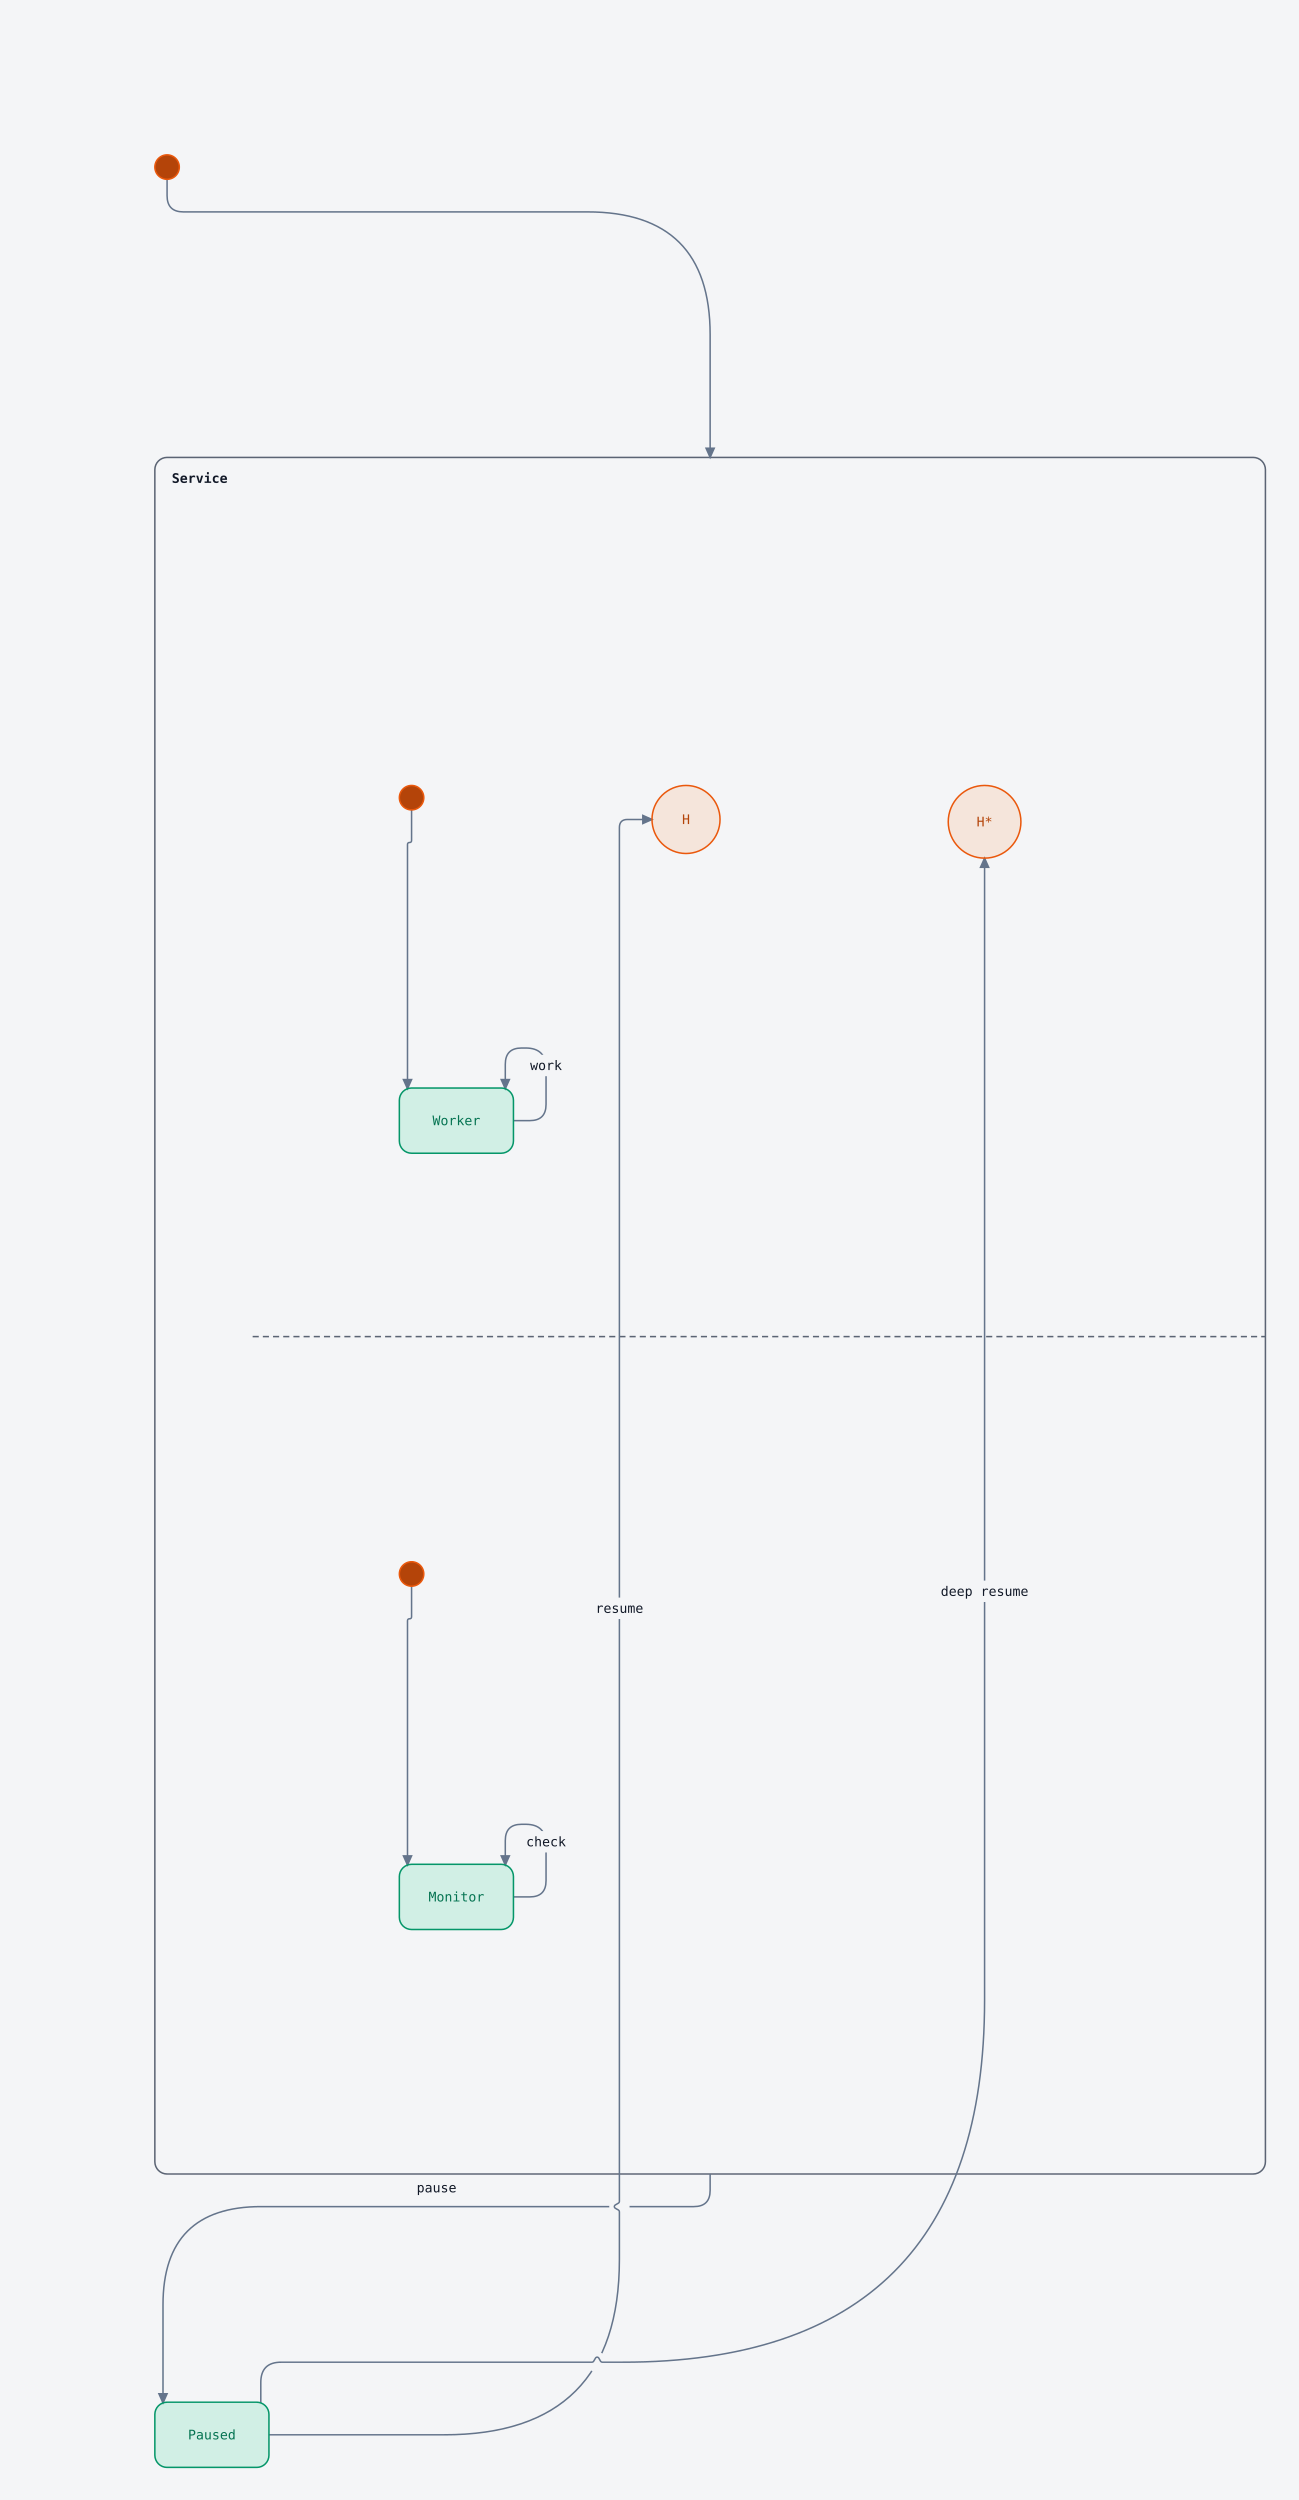
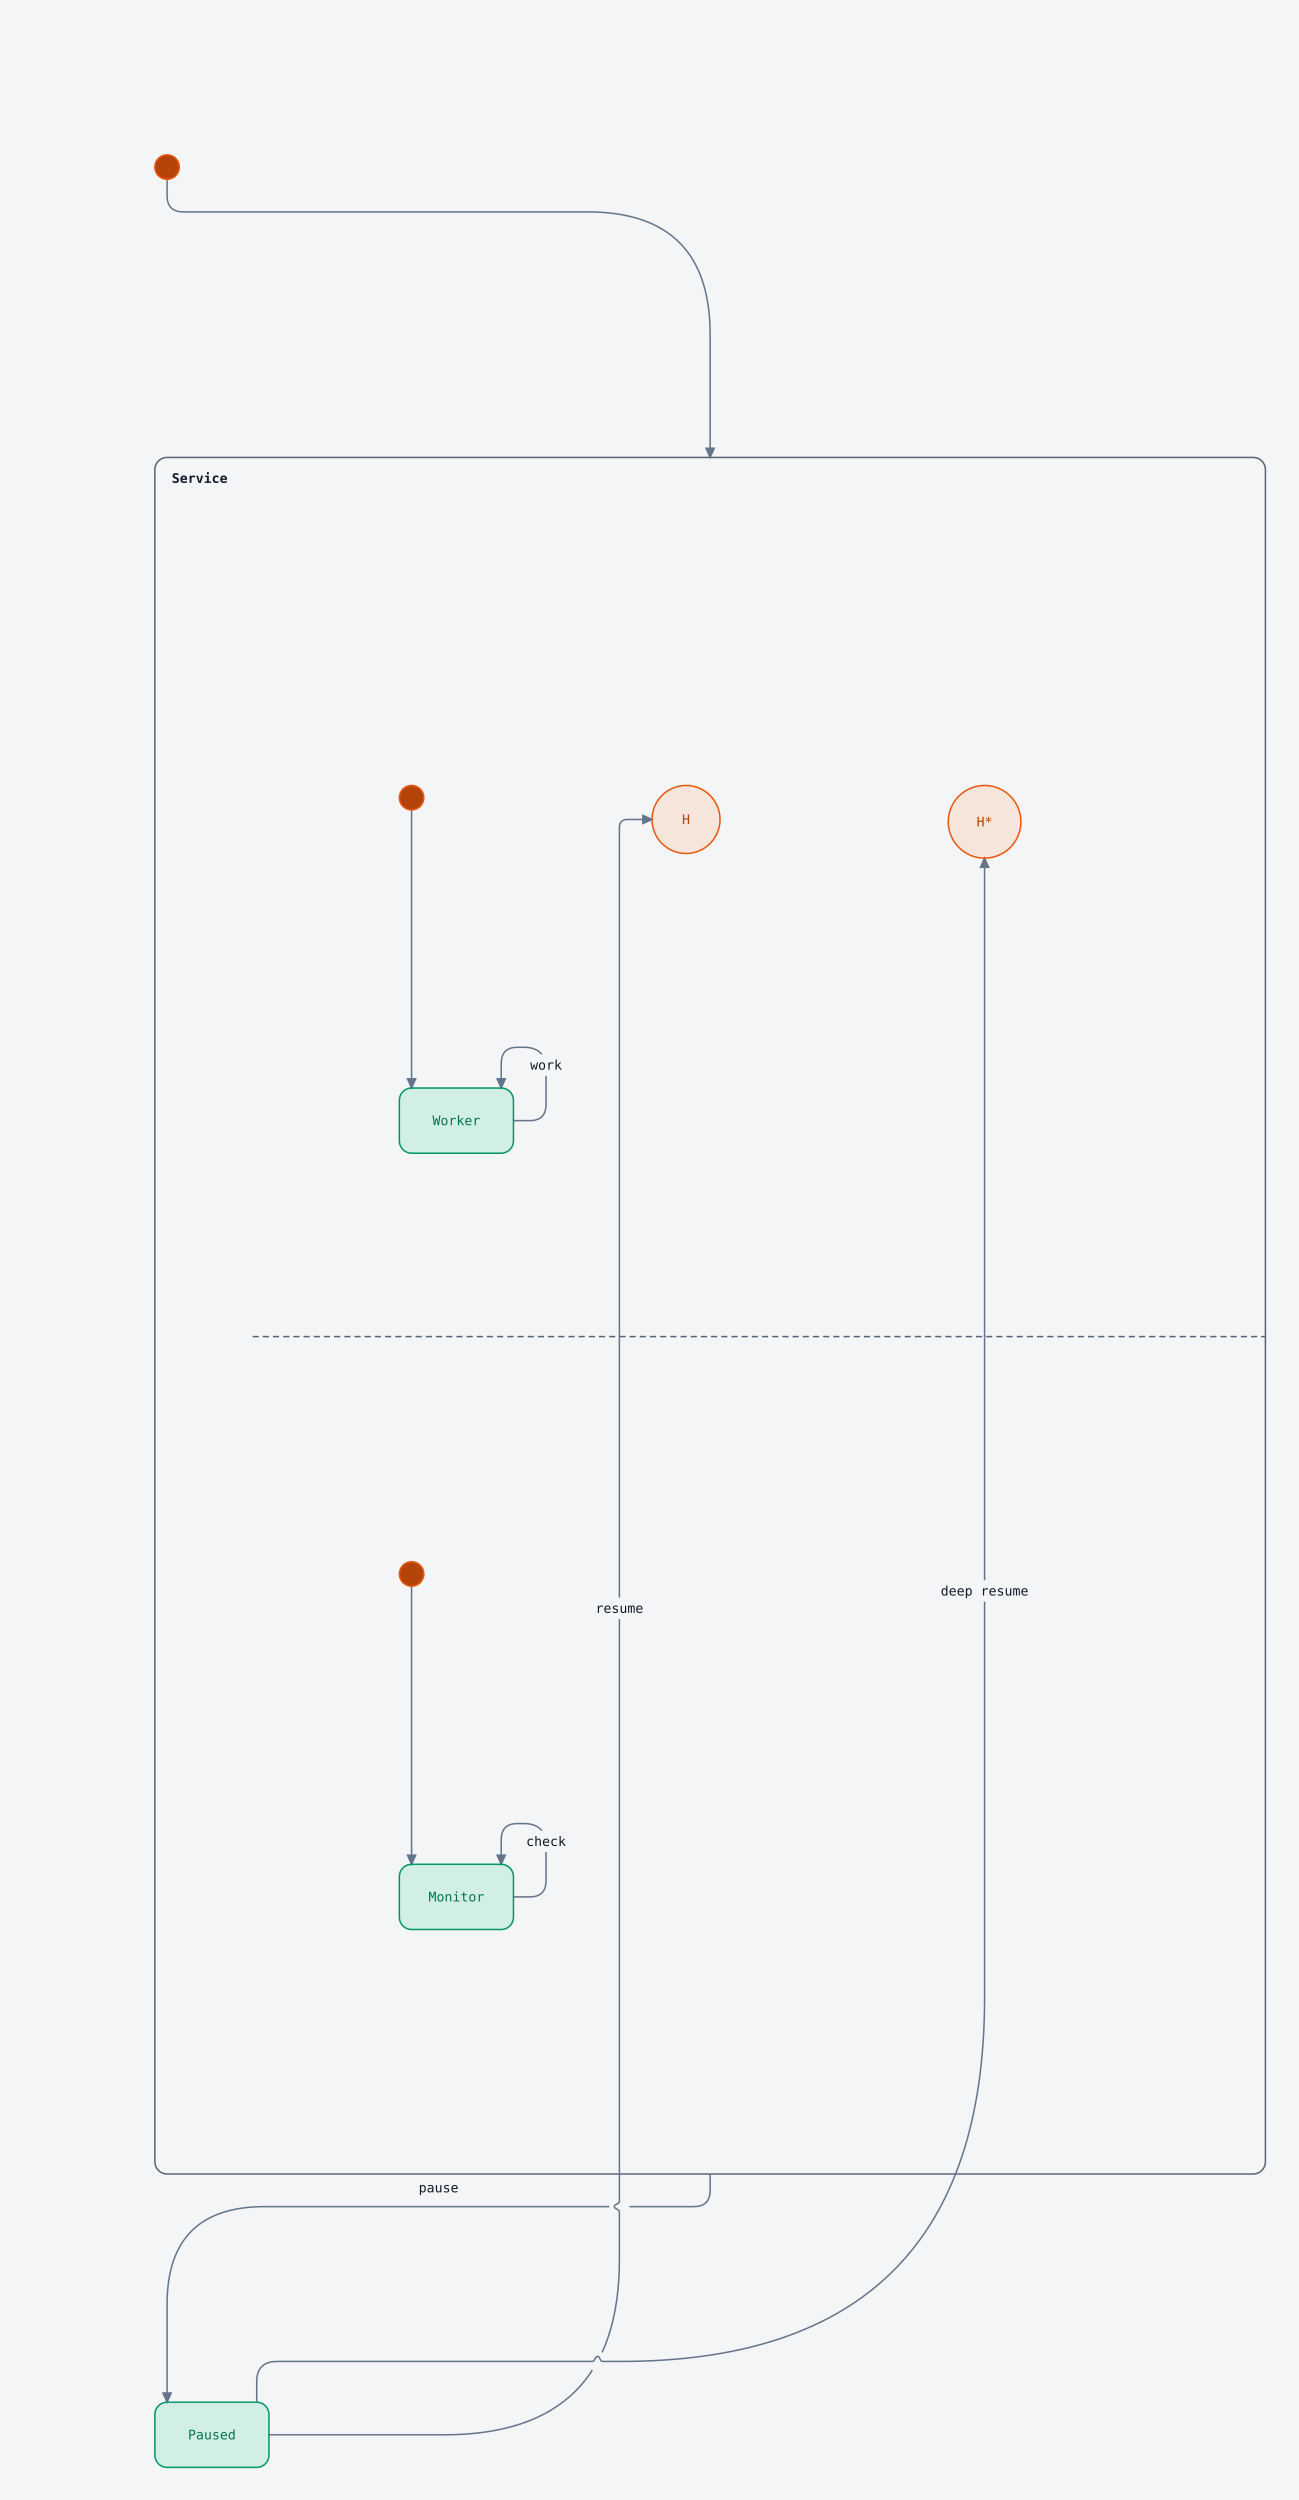
<svg xmlns="http://www.w3.org/2000/svg" viewBox="0 0 1275 2454" width="1275" height="2454" role="img" data-diagram="state" data-connector-options="{&#10;  style: Some(Curved),&#10;  crossing: Bridge,&#10;  minimum_approach: 24,&#10;  corner_radius: 8,&#10;  bridge_radius: 5,&#10;  style_supplied_bpmn: false,&#10;  limits: {&#10;    candidates: 2000000,&#10;    subdivisions: 200000,&#10;    segments: 100000,&#10;    crossings: 10000,&#10;    output_units: 16777216,&#10;  },&#10;}" id="sl-u-73-74-61-74-65-2d-70-6c-61-6e-74-75-6d-6c-2d-68-69-73-74-6f-72-79-2d-63-75-72-76-65-64-2d-6c-69-67-68-74-diagram">
  <defs>
    <marker id="sl-u-73-74-61-74-65-2d-70-6c-61-6e-74-75-6d-6c-2d-68-69-73-74-6f-72-79-2d-63-75-72-76-65-64-2d-6c-69-67-68-74-sl-arrow" viewBox="-10 -6 16 12" refX="0" refY="0" markerWidth="16" markerHeight="12" markerUnits="userSpaceOnUse" orient="auto-start-reverse">
      <path d="M-9 -4 L0 0 L-9 4 Z" fill="#64748b" stroke="#64748b" stroke-width="1.5" />
    </marker>
    <marker id="sl-u-73-74-61-74-65-2d-70-6c-61-6e-74-75-6d-6c-2d-68-69-73-74-6f-72-79-2d-63-75-72-76-65-64-2d-6c-69-67-68-74-sl-circle" viewBox="-10 -6 16 12" refX="0" refY="0" markerWidth="16" markerHeight="12" markerUnits="userSpaceOnUse" orient="auto-start-reverse">
      <path d="M-4 0 A4 4 0 1 0 4 0 A4 4 0 1 0 -4 0 Z" fill="#64748b" stroke="#64748b" stroke-width="1.5" />
    </marker>
    <marker id="sl-u-73-74-61-74-65-2d-70-6c-61-6e-74-75-6d-6c-2d-68-69-73-74-6f-72-79-2d-63-75-72-76-65-64-2d-6c-69-67-68-74-sl-cross" viewBox="-10 -6 16 12" refX="0" refY="0" markerWidth="16" markerHeight="12" markerUnits="userSpaceOnUse" orient="auto-start-reverse">
      <path d="M-4 -4 L4 4 M-4 4 L4 -4" fill="none" stroke="#64748b" stroke-width="1.5" />
    </marker>
  </defs>
  <rect class="bg" x="0" y="0" width="1275" height="2454" fill="#f4f5f7" />
  <g class="state-backgrounds">
    <g class="state-group" data-state-id="root">
      <rect class="state-bounds" x="0" y="0" width="1275" height="2454" fill="none" stroke="none" />
    </g>
    <g class="state-group" data-state-id="Service" data-shape="rect" data-expanded="true" data-parent="root" data-role="Composite">
      <rect class="state-bounds" x="152" y="449" width="1090.134" height="1685" fill="none" stroke="none" pointer-events="none" aria-hidden="true" />
      <path class="state-outline" d="M1230.134 449 L1232.475 449.231 L1234.726 449.913 L1236.8 451.022 L1238.619 452.515 L1240.111 454.333 L1241.22 456.408 L1241.903 458.659 L1242.134 461 L1242.134 2122 L1241.903 2124.341 L1241.22 2126.592 L1240.111 2128.667 L1238.619 2130.485 L1236.8 2131.978 L1234.726 2133.087 L1232.475 2133.769 L1230.134 2134 L164 2134 L161.659 2133.769 L159.408 2133.087 L157.333 2131.978 L155.515 2130.485 L154.022 2128.667 L152.913 2126.592 L152.231 2124.341 L152 2122 L152 461 L152.231 458.659 L152.913 456.408 L154.022 454.333 L155.515 452.515 L157.333 451.022 L159.408 449.913 L161.659 449.231 L164 449 Z" fill="#f4f5f7" stroke="#5b6474" stroke-width="1.5" />
      <text class="state-label" data-label-owner="Service" x="196" y="474" text-anchor="middle" font-family="'JetBrains Mono', ui-monospace, SFMono-Regular, Menlo, Consolas, 'DejaVu Sans Mono', 'Liberation Mono', monospace" font-size="13" font-weight="700" fill="#111827">
        <tspan x="196" y="474">Service</tspan>
      </text>
    </g>
    <g class="state-group" data-state-id="Service::region0" data-shape="rect" data-expanded="true" data-parent="Service">
      <rect class="state-bounds" x="272" y="610" width="850.134" height="642" fill="none" stroke="none" pointer-events="none" aria-hidden="true" />
      <path class="state-outline" d="" fill="none" stroke="#5b6474" stroke-width="1.5" stroke-dasharray="6 4" />
    </g>
    <g class="state-group" data-state-id="Service.CONC1::region0" data-shape="rect" data-expanded="true" data-parent="Service">
      <rect class="state-bounds" x="272" y="1372" width="352" height="642" fill="none" stroke="none" pointer-events="none" aria-hidden="true" />
      <path class="state-outline" d="M248 1312 L1242.134 1312" fill="none" stroke="#5b6474" stroke-width="1.5" stroke-dasharray="6 4" />
    </g>
  </g>
  <g class="state-connections">
    <g class="state-connection" data-state-id="transition/2" data-source="Service.*start*Service" data-target="Service.Worker" data-display-source="Service.*start*Service" data-display-target="Service.Worker">
-       <path class="state-connector" d="M404 795 L404 825 C404 826.333 403.333 827 402 827 L402 827 C400.667 827 400 827.667 400 829 L400 1068.734" fill="none" stroke="#64748b" stroke-width="1.5" marker-end="url(#sl-u-73-74-61-74-65-2d-70-6c-61-6e-74-75-6d-6c-2d-68-69-73-74-6f-72-79-2d-63-75-72-76-65-64-2d-6c-69-67-68-74-sl-arrow)" data-connector-id="transition/2" data-connector-source="Service.*start*Service" data-connector-target="Service.Worker" data-connector-route="M404 795 L404 827 L400 827 L400 1068.734" data-connector-key="0" />
+       <path class="state-connector" d="M404 795 L404 1068" fill="none" stroke="#64748b" stroke-width="1.5" marker-end="url(#sl-u-73-74-61-74-65-2d-70-6c-61-6e-74-75-6d-6c-2d-68-69-73-74-6f-72-79-2d-63-75-72-76-65-64-2d-6c-69-67-68-74-sl-arrow)" data-connector-id="transition/2" data-connector-source="Service.*start*Service" data-connector-target="Service.Worker" data-connector-route="M404 795 L404 1068" data-connector-key="0" />
    </g>
    <g class="state-connection" data-state-id="transition/3" data-source="Service.Worker" data-target="Service.Worker" data-display-source="Service.Worker" data-display-target="Service.Worker">
-       <path class="state-connector" d="M504 1100 L520 1100 C530.667 1100 536 1094.667 536 1084 L536 1048.734 C536 1035.401 529.333 1028.734 516 1028.734 L512 1028.734 C501.333 1028.734 496 1034.067 496 1044.734 L496 1068.734" fill="none" stroke="#64748b" stroke-width="1.5" marker-end="url(#sl-u-73-74-61-74-65-2d-70-6c-61-6e-74-75-6d-6c-2d-68-69-73-74-6f-72-79-2d-63-75-72-76-65-64-2d-6c-69-67-68-74-sl-arrow)" data-connector-id="transition/3" data-connector-source="Service.Worker" data-connector-target="Service.Worker" data-connector-route="M504 1100 L536 1100 L536 1028.734 L496 1028.734 L496 1068.734" data-connector-key="1" />
-       <rect x="516" y="1035.367" width="40" height="21" rx="3" fill="#f4f5f7" />
-       <text class="state-label" data-label-owner="transition/3" x="536" y="1050.367" text-anchor="middle" font-family="'JetBrains Mono', ui-monospace, SFMono-Regular, Menlo, Consolas, 'DejaVu Sans Mono', 'Liberation Mono', monospace" font-size="13" font-weight="400" fill="#111827">
-         <tspan x="536" y="1050.367">work</tspan>
+       <path class="state-connector" d="M504 1100 L520 1100 C530.667 1100 536 1094.667 536 1084 L536 1050 C536 1035.333 528.667 1028 514 1028 L508 1028 C497.333 1028 492 1033.333 492 1044 L492 1068" fill="none" stroke="#64748b" stroke-width="1.5" marker-end="url(#sl-u-73-74-61-74-65-2d-70-6c-61-6e-74-75-6d-6c-2d-68-69-73-74-6f-72-79-2d-63-75-72-76-65-64-2d-6c-69-67-68-74-sl-arrow)" data-connector-id="transition/3" data-connector-source="Service.Worker" data-connector-target="Service.Worker" data-connector-route="M504 1100 L536 1100 L536 1028 L492 1028 L492 1068" data-connector-key="1" />
+       <rect x="516" y="1035" width="40" height="21" rx="3" fill="#f4f5f7" />
+       <text class="state-label" data-label-owner="transition/3" x="536" y="1050" text-anchor="middle" font-family="'JetBrains Mono', ui-monospace, SFMono-Regular, Menlo, Consolas, 'DejaVu Sans Mono', 'Liberation Mono', monospace" font-size="13" font-weight="400" fill="#111827">
+         <tspan x="536" y="1050">work</tspan>
      </text>
    </g>
    <g class="state-connection" data-state-id="transition/6" data-source="Service.CONC1.*start*CONC1" data-target="Service.CONC1.Monitor" data-display-source="Service.CONC1.*start*CONC1" data-display-target="Service.CONC1.Monitor">
-       <path class="state-connector" d="M404 1557 L404 1587 C404 1588.333 403.333 1589 402 1589 L402 1589 C400.667 1589 400 1589.667 400 1591 L400 1830.734" fill="none" stroke="#64748b" stroke-width="1.5" marker-end="url(#sl-u-73-74-61-74-65-2d-70-6c-61-6e-74-75-6d-6c-2d-68-69-73-74-6f-72-79-2d-63-75-72-76-65-64-2d-6c-69-67-68-74-sl-arrow)" data-connector-id="transition/6" data-connector-source="Service.CONC1.*start*CONC1" data-connector-target="Service.CONC1.Monitor" data-connector-route="M404 1557 L404 1589 L400 1589 L400 1830.734" data-connector-key="2" />
+       <path class="state-connector" d="M404 1557 L404 1830" fill="none" stroke="#64748b" stroke-width="1.5" marker-end="url(#sl-u-73-74-61-74-65-2d-70-6c-61-6e-74-75-6d-6c-2d-68-69-73-74-6f-72-79-2d-63-75-72-76-65-64-2d-6c-69-67-68-74-sl-arrow)" data-connector-id="transition/6" data-connector-source="Service.CONC1.*start*CONC1" data-connector-target="Service.CONC1.Monitor" data-connector-route="M404 1557 L404 1830" data-connector-key="2" />
    </g>
    <g class="state-connection" data-state-id="transition/7" data-source="Service.CONC1.Monitor" data-target="Service.CONC1.Monitor" data-display-source="Service.CONC1.Monitor" data-display-target="Service.CONC1.Monitor">
-       <path class="state-connector" d="M504 1862 L520 1862 C530.667 1862 536 1856.667 536 1846 L536 1810.734 C536 1797.401 529.333 1790.734 516 1790.734 L512 1790.734 C501.333 1790.734 496 1796.067 496 1806.734 L496 1830.734" fill="none" stroke="#64748b" stroke-width="1.5" marker-end="url(#sl-u-73-74-61-74-65-2d-70-6c-61-6e-74-75-6d-6c-2d-68-69-73-74-6f-72-79-2d-63-75-72-76-65-64-2d-6c-69-67-68-74-sl-arrow)" data-connector-id="transition/7" data-connector-source="Service.CONC1.Monitor" data-connector-target="Service.CONC1.Monitor" data-connector-route="M504 1862 L536 1862 L536 1790.734 L496 1790.734 L496 1830.734" data-connector-key="3" />
-       <rect x="512" y="1797.367" width="48" height="21" rx="3" fill="#f4f5f7" />
-       <text class="state-label" data-label-owner="transition/7" x="536" y="1812.367" text-anchor="middle" font-family="'JetBrains Mono', ui-monospace, SFMono-Regular, Menlo, Consolas, 'DejaVu Sans Mono', 'Liberation Mono', monospace" font-size="13" font-weight="400" fill="#111827">
-         <tspan x="536" y="1812.367">check</tspan>
+       <path class="state-connector" d="M504 1862 L520 1862 C530.667 1862 536 1856.667 536 1846 L536 1812 C536 1797.333 528.667 1790 514 1790 L508 1790 C497.333 1790 492 1795.333 492 1806 L492 1830" fill="none" stroke="#64748b" stroke-width="1.5" marker-end="url(#sl-u-73-74-61-74-65-2d-70-6c-61-6e-74-75-6d-6c-2d-68-69-73-74-6f-72-79-2d-63-75-72-76-65-64-2d-6c-69-67-68-74-sl-arrow)" data-connector-id="transition/7" data-connector-source="Service.CONC1.Monitor" data-connector-target="Service.CONC1.Monitor" data-connector-route="M504 1862 L536 1862 L536 1790 L492 1790 L492 1830" data-connector-key="3" />
+       <rect x="512" y="1797" width="48" height="21" rx="3" fill="#f4f5f7" />
+       <text class="state-label" data-label-owner="transition/7" x="536" y="1812" text-anchor="middle" font-family="'JetBrains Mono', ui-monospace, SFMono-Regular, Menlo, Consolas, 'DejaVu Sans Mono', 'Liberation Mono', monospace" font-size="13" font-weight="400" fill="#111827">
+         <tspan x="536" y="1812">check</tspan>
      </text>
    </g>
    <g class="state-connection" data-state-id="transition/10" data-source="*start*" data-target="Service" data-display-source="*start*" data-display-target="Service">
      <path class="state-connector" d="M164 176 L164 192 C164 202.667 169.333 208 180 208 L576.567 208 C656.9 208 697.067 248.167 697.067 328.5 L697.067 449" fill="none" stroke="#64748b" stroke-width="1.5" marker-end="url(#sl-u-73-74-61-74-65-2d-70-6c-61-6e-74-75-6d-6c-2d-68-69-73-74-6f-72-79-2d-63-75-72-76-65-64-2d-6c-69-67-68-74-sl-arrow)" data-connector-id="transition/10" data-connector-source="*start*" data-connector-target="Service" data-connector-route="M164 176 L164 208 L697.067 208 L697.067 449" data-connector-key="4" />
    </g>
    <g class="state-connection" data-state-id="transition/11" data-source="Service" data-target="Paused" data-display-source="Service" data-display-target="Paused">
-       <path class="state-connector" d="M697.067 2134 L697.067 2150 C697.067 2160.667 691.734 2166 681.067 2166 L256.367 2166 C192.122 2166 160 2198.122 160 2262.367 L160 2358.734" fill="none" stroke="#64748b" stroke-width="1.5" marker-end="url(#sl-u-73-74-61-74-65-2d-70-6c-61-6e-74-75-6d-6c-2d-68-69-73-74-6f-72-79-2d-63-75-72-76-65-64-2d-6c-69-67-68-74-sl-arrow)" data-connector-id="transition/11" data-connector-source="Service" data-connector-target="Paused" data-connector-route="M697.067 2134 L697.067 2166 L160 2166 L160 2358.734" data-connector-key="5" mask="url(#sl-u-73-74-61-74-65-2d-70-6c-61-6e-74-75-6d-6c-2d-68-69-73-74-6f-72-79-2d-63-75-72-76-65-64-2d-6c-69-67-68-74-connector-underpass-5)" />
-       <rect x="404.533" y="2137" width="48" height="21" rx="3" fill="#f4f5f7" />
-       <text class="state-label" data-label-owner="transition/11" x="428.533" y="2152" text-anchor="middle" font-family="'JetBrains Mono', ui-monospace, SFMono-Regular, Menlo, Consolas, 'DejaVu Sans Mono', 'Liberation Mono', monospace" font-size="13" font-weight="400" fill="#111827">
-         <tspan x="428.533" y="2152">pause</tspan>
+       <path class="state-connector" d="M697.067 2134 L697.067 2150 C697.067 2160.667 691.734 2166 681.067 2166 L260 2166 C196 2166 164 2198 164 2262 L164 2358" fill="none" stroke="#64748b" stroke-width="1.5" marker-end="url(#sl-u-73-74-61-74-65-2d-70-6c-61-6e-74-75-6d-6c-2d-68-69-73-74-6f-72-79-2d-63-75-72-76-65-64-2d-6c-69-67-68-74-sl-arrow)" data-connector-id="transition/11" data-connector-source="Service" data-connector-target="Paused" data-connector-route="M697.067 2134 L697.067 2166 L164 2166 L164 2358" data-connector-key="5" mask="url(#sl-u-73-74-61-74-65-2d-70-6c-61-6e-74-75-6d-6c-2d-68-69-73-74-6f-72-79-2d-63-75-72-76-65-64-2d-6c-69-67-68-74-connector-underpass-5)" />
+       <rect x="406.533" y="2137" width="48" height="21" rx="3" fill="#f4f5f7" />
+       <text class="state-label" data-label-owner="transition/11" x="430.533" y="2152" text-anchor="middle" font-family="'JetBrains Mono', ui-monospace, SFMono-Regular, Menlo, Consolas, 'DejaVu Sans Mono', 'Liberation Mono', monospace" font-size="13" font-weight="400" fill="#111827">
+         <tspan x="430.533" y="2152">pause</tspan>
      </text>
    </g>
    <g class="state-connection" data-state-id="transition/12" data-source="Paused" data-target="Service.*historical*Service" data-display-source="Paused" data-display-target="Service.*historical*Service">
      <path class="state-connector" d="M264 2390 L436 2390 C550.667 2390 608 2332.667 608 2218 L608 2171 C608 2168.5 603 2168.5 603 2166 C603 2163.5 608 2163.5 608 2161 L608 812.394 C608 807.061 610.667 804.394 616 804.394 L640 804.394" fill="none" stroke="#64748b" stroke-width="1.5" marker-end="url(#sl-u-73-74-61-74-65-2d-70-6c-61-6e-74-75-6d-6c-2d-68-69-73-74-6f-72-79-2d-63-75-72-76-65-64-2d-6c-69-67-68-74-sl-arrow)" data-connector-id="transition/12" data-connector-source="Paused" data-connector-target="Service.*historical*Service" data-connector-route="M264 2390 L608 2390 L608 804.394 L640 804.394" data-connector-key="6" mask="url(#sl-u-73-74-61-74-65-2d-70-6c-61-6e-74-75-6d-6c-2d-68-69-73-74-6f-72-79-2d-63-75-72-76-65-64-2d-6c-69-67-68-74-connector-underpass-6)" />
      <rect x="580" y="1568.197" width="56" height="21" rx="3" fill="#f4f5f7" />
      <text class="state-label" data-label-owner="transition/12" x="608" y="1583.197" text-anchor="middle" font-family="'JetBrains Mono', ui-monospace, SFMono-Regular, Menlo, Consolas, 'DejaVu Sans Mono', 'Liberation Mono', monospace" font-size="13" font-weight="400" fill="#111827">
        <tspan x="608" y="1583.197">resume</tspan>
      </text>
    </g>
    <g class="state-connection" data-state-id="transition/13" data-source="Paused" data-target="Service.*deephistory*Service" data-display-source="Paused" data-display-target="Service.*deephistory*Service">
-       <path class="state-connector" d="M256 2358.734 L256 2338.734 C256 2325.401 262.667 2318.734 276 2318.734 L581.153 2318.734 C583.653 2318.734 583.653 2313.734 586.153 2313.734 C588.653 2313.734 588.653 2318.734 591.153 2318.734 L611.231 2318.734 C848.051 2318.734 966.461 2200.324 966.461 1963.503 L966.461 842.345" fill="none" stroke="#64748b" stroke-width="1.5" marker-end="url(#sl-u-73-74-61-74-65-2d-70-6c-61-6e-74-75-6d-6c-2d-68-69-73-74-6f-72-79-2d-63-75-72-76-65-64-2d-6c-69-67-68-74-sl-arrow)" data-connector-id="transition/13" data-connector-source="Paused" data-connector-target="Service.*deephistory*Service" data-connector-route="M256 2358.734 L256 2318.734 L966.461 2318.734 L966.461 842.345" data-connector-key="7" />
-       <rect x="918.461" y="1551.54" width="96" height="21" rx="3" fill="#f4f5f7" />
-       <text class="state-label" data-label-owner="transition/13" x="966.461" y="1566.54" text-anchor="middle" font-family="'JetBrains Mono', ui-monospace, SFMono-Regular, Menlo, Consolas, 'DejaVu Sans Mono', 'Liberation Mono', monospace" font-size="13" font-weight="400" fill="#111827">
-         <tspan x="966.461" y="1566.54">deep resume</tspan>
+       <path class="state-connector" d="M252 2358 L252 2338 C252 2324.667 258.667 2318 272 2318 L581.551 2318 C584.051 2318 584.051 2313 586.551 2313 C589.051 2313 589.051 2318 591.551 2318 L609.231 2318 C847.384 2318 966.461 2198.923 966.461 1960.769 L966.461 842.345" fill="none" stroke="#64748b" stroke-width="1.5" marker-end="url(#sl-u-73-74-61-74-65-2d-70-6c-61-6e-74-75-6d-6c-2d-68-69-73-74-6f-72-79-2d-63-75-72-76-65-64-2d-6c-69-67-68-74-sl-arrow)" data-connector-id="transition/13" data-connector-source="Paused" data-connector-target="Service.*deephistory*Service" data-connector-route="M252 2358 L252 2318 L966.461 2318 L966.461 842.345" data-connector-key="7" />
+       <rect x="918.461" y="1551.173" width="96" height="21" rx="3" fill="#f4f5f7" />
+       <text class="state-label" data-label-owner="transition/13" x="966.461" y="1566.173" text-anchor="middle" font-family="'JetBrains Mono', ui-monospace, SFMono-Regular, Menlo, Consolas, 'DejaVu Sans Mono', 'Liberation Mono', monospace" font-size="13" font-weight="400" fill="#111827">
+         <tspan x="966.461" y="1566.173">deep resume</tspan>
      </text>
    </g>
  </g>
  <g class="state-nodes">
    <g class="state-node" data-state-id="Service.Worker" data-shape="rounded" data-expanded="true" data-parent="Service::region0" data-role="Simple">
      <rect class="state-bounds" x="392" y="1068" width="112" height="64" fill="none" stroke="none" pointer-events="none" aria-hidden="true" />
      <path class="state-outline" d="M492 1068 L494.341 1068.231 L496.592 1068.913 L498.667 1070.022 L500.485 1071.515 L501.978 1073.333 L503.087 1075.408 L503.769 1077.659 L504 1080 L504 1120 L503.769 1122.341 L503.087 1124.592 L501.978 1126.667 L500.485 1128.485 L498.667 1129.978 L496.592 1131.087 L494.341 1131.769 L492 1132 L404 1132 L401.659 1131.769 L399.408 1131.087 L397.333 1129.978 L395.515 1128.485 L394.022 1126.667 L392.913 1124.592 L392.231 1122.341 L392 1120 L392 1080 L392.231 1077.659 L392.913 1075.408 L394.022 1073.333 L395.515 1071.515 L397.333 1070.022 L399.408 1068.913 L401.659 1068.231 L404 1068 Z" fill="rgba(52, 211, 153, 0.18)" stroke="#059669" stroke-width="1.5" />
      <text class="state-label" data-label-owner="Service.Worker" x="448" y="1104.5" text-anchor="middle" font-family="'JetBrains Mono', ui-monospace, SFMono-Regular, Menlo, Consolas, 'DejaVu Sans Mono', 'Liberation Mono', monospace" font-size="13" font-weight="400" fill="#047351">
        <tspan x="448" y="1104.5">Worker</tspan>
      </text>
    </g>
    <g class="state-node" data-state-id="Service.*start*Service" data-shape="f-circ" data-expanded="true" data-parent="Service::region0" data-role="Initial">
      <rect class="state-bounds" x="392" y="771" width="24" height="73" fill="none" stroke="none" pointer-events="none" aria-hidden="true" />
      <path class="state-outline" d="M416 783 L415.942 784.176 L415.769 785.341 L415.483 786.483 L415.087 787.592 L414.583 788.657 L413.978 789.667 L413.276 790.613 L412.485 791.485 L411.613 792.276 L410.667 792.978 L409.657 793.583 L408.592 794.087 L407.483 794.483 L406.341 794.769 L405.176 794.942 L404 795 L402.824 794.942 L401.659 794.769 L400.517 794.483 L399.408 794.087 L398.343 793.583 L397.333 792.978 L396.387 792.276 L395.515 791.485 L394.724 790.613 L394.022 789.667 L393.417 788.657 L392.913 787.592 L392.517 786.483 L392.231 785.341 L392.058 784.176 L392 783 L392.058 781.824 L392.231 780.659 L392.517 779.517 L392.913 778.408 L393.417 777.343 L394.022 776.333 L394.724 775.387 L395.515 774.515 L396.387 773.724 L397.333 773.022 L398.343 772.417 L399.408 771.913 L400.517 771.517 L401.659 771.231 L402.824 771.058 L404 771 L405.176 771.058 L406.341 771.231 L407.483 771.517 L408.592 771.913 L409.657 772.417 L410.667 773.022 L411.613 773.724 L412.485 774.515 L413.276 775.387 L413.978 776.333 L414.583 777.343 L415.087 778.408 L415.483 779.517 L415.769 780.659 L415.942 781.824 L416 783 Z" fill="#b44409" stroke="#ea580c" stroke-width="1.5" />
    </g>
    <g class="state-node" data-state-id="Service.CONC1.Monitor" data-shape="rounded" data-expanded="true" data-parent="Service.CONC1::region0" data-role="Simple">
      <rect class="state-bounds" x="392" y="1830" width="112" height="64" fill="none" stroke="none" pointer-events="none" aria-hidden="true" />
      <path class="state-outline" d="M492 1830 L494.341 1830.231 L496.592 1830.913 L498.667 1832.022 L500.485 1833.515 L501.978 1835.333 L503.087 1837.408 L503.769 1839.659 L504 1842 L504 1882 L503.769 1884.341 L503.087 1886.592 L501.978 1888.667 L500.485 1890.485 L498.667 1891.978 L496.592 1893.087 L494.341 1893.769 L492 1894 L404 1894 L401.659 1893.769 L399.408 1893.087 L397.333 1891.978 L395.515 1890.485 L394.022 1888.667 L392.913 1886.592 L392.231 1884.341 L392 1882 L392 1842 L392.231 1839.659 L392.913 1837.408 L394.022 1835.333 L395.515 1833.515 L397.333 1832.022 L399.408 1830.913 L401.659 1830.231 L404 1830 Z" fill="rgba(52, 211, 153, 0.18)" stroke="#059669" stroke-width="1.5" />
      <text class="state-label" data-label-owner="Service.CONC1.Monitor" x="448" y="1866.5" text-anchor="middle" font-family="'JetBrains Mono', ui-monospace, SFMono-Regular, Menlo, Consolas, 'DejaVu Sans Mono', 'Liberation Mono', monospace" font-size="13" font-weight="400" fill="#047351">
        <tspan x="448" y="1866.5">Monitor</tspan>
      </text>
    </g>
    <g class="state-node" data-state-id="Service.CONC1.*start*CONC1" data-shape="f-circ" data-expanded="true" data-parent="Service.CONC1::region0" data-role="Initial">
      <rect class="state-bounds" x="392" y="1533" width="24" height="73" fill="none" stroke="none" pointer-events="none" aria-hidden="true" />
      <path class="state-outline" d="M416 1545 L415.942 1546.176 L415.769 1547.341 L415.483 1548.483 L415.087 1549.592 L414.583 1550.657 L413.978 1551.667 L413.276 1552.613 L412.485 1553.485 L411.613 1554.276 L410.667 1554.978 L409.657 1555.583 L408.592 1556.087 L407.483 1556.483 L406.341 1556.769 L405.176 1556.942 L404 1557 L402.824 1556.942 L401.659 1556.769 L400.517 1556.483 L399.408 1556.087 L398.343 1555.583 L397.333 1554.978 L396.387 1554.276 L395.515 1553.485 L394.724 1552.613 L394.022 1551.667 L393.417 1550.657 L392.913 1549.592 L392.517 1548.483 L392.231 1547.341 L392.058 1546.176 L392 1545 L392.058 1543.824 L392.231 1542.659 L392.517 1541.517 L392.913 1540.408 L393.417 1539.343 L394.022 1538.333 L394.724 1537.387 L395.515 1536.515 L396.387 1535.724 L397.333 1535.022 L398.343 1534.417 L399.408 1533.913 L400.517 1533.517 L401.659 1533.231 L402.824 1533.058 L404 1533 L405.176 1533.058 L406.341 1533.231 L407.483 1533.517 L408.592 1533.913 L409.657 1534.417 L410.667 1535.022 L411.613 1535.724 L412.485 1536.515 L413.276 1537.387 L413.978 1538.333 L414.583 1539.343 L415.087 1540.408 L415.483 1541.517 L415.769 1542.659 L415.942 1543.824 L416 1545 Z" fill="#b44409" stroke="#ea580c" stroke-width="1.5" />
    </g>
    <g class="state-node" data-state-id="Paused" data-shape="rounded" data-expanded="true" data-parent="root" data-role="Simple">
      <rect class="state-bounds" x="152" y="2358" width="112" height="64" fill="none" stroke="none" pointer-events="none" aria-hidden="true" />
      <path class="state-outline" d="M252 2358 L254.341 2358.231 L256.592 2358.913 L258.667 2360.022 L260.485 2361.515 L261.978 2363.333 L263.087 2365.408 L263.769 2367.659 L264 2370 L264 2410 L263.769 2412.341 L263.087 2414.592 L261.978 2416.667 L260.485 2418.485 L258.667 2419.978 L256.592 2421.087 L254.341 2421.769 L252 2422 L164 2422 L161.659 2421.769 L159.408 2421.087 L157.333 2419.978 L155.515 2418.485 L154.022 2416.667 L152.913 2414.592 L152.231 2412.341 L152 2410 L152 2370 L152.231 2367.659 L152.913 2365.408 L154.022 2363.333 L155.515 2361.515 L157.333 2360.022 L159.408 2358.913 L161.659 2358.231 L164 2358 Z" fill="rgba(52, 211, 153, 0.18)" stroke="#059669" stroke-width="1.5" />
      <text class="state-label" data-label-owner="Paused" x="208" y="2394.5" text-anchor="middle" font-family="'JetBrains Mono', ui-monospace, SFMono-Regular, Menlo, Consolas, 'DejaVu Sans Mono', 'Liberation Mono', monospace" font-size="13" font-weight="400" fill="#047351">
        <tspan x="208" y="2394.5">Paused</tspan>
      </text>
    </g>
    <g class="state-node" data-state-id="*start*" data-shape="f-circ" data-expanded="true" data-parent="root" data-role="Initial">
      <rect class="state-bounds" x="152" y="152" width="24" height="73" fill="none" stroke="none" pointer-events="none" aria-hidden="true" />
      <path class="state-outline" d="M176 164 L175.942 165.176 L175.769 166.341 L175.483 167.483 L175.087 168.592 L174.583 169.657 L173.978 170.667 L173.276 171.613 L172.485 172.485 L171.613 173.276 L170.667 173.978 L169.657 174.583 L168.592 175.087 L167.483 175.483 L166.341 175.769 L165.176 175.942 L164 176 L162.824 175.942 L161.659 175.769 L160.517 175.483 L159.408 175.087 L158.343 174.583 L157.333 173.978 L156.387 173.276 L155.515 172.485 L154.724 171.613 L154.022 170.667 L153.417 169.657 L152.913 168.592 L152.517 167.483 L152.231 166.341 L152.058 165.176 L152 164 L152.058 162.824 L152.231 161.659 L152.517 160.517 L152.913 159.408 L153.417 158.343 L154.022 157.333 L154.724 156.387 L155.515 155.515 L156.387 154.724 L157.333 154.022 L158.343 153.417 L159.408 152.913 L160.517 152.517 L161.659 152.231 L162.824 152.058 L164 152 L165.176 152.058 L166.341 152.231 L167.483 152.517 L168.592 152.913 L169.657 153.417 L170.667 154.022 L171.613 154.724 L172.485 155.515 L173.276 156.387 L173.978 157.333 L174.583 158.343 L175.087 159.408 L175.483 160.517 L175.769 161.659 L175.942 162.824 L176 164 Z" fill="#b44409" stroke="#ea580c" stroke-width="1.5" />
    </g>
    <g class="state-node" data-state-id="Service.*historical*Service" data-shape="circle" data-expanded="true" data-parent="Service::region0" data-role="ShallowHistory">
      <rect class="state-bounds" x="640" y="771" width="66.788" height="66.788" fill="none" stroke="none" pointer-events="none" aria-hidden="true" />
      <path class="state-outline" d="M706.788 804.394 L706.627 807.667 L706.147 810.909 L705.35 814.088 L704.246 817.174 L702.845 820.136 L701.16 822.947 L699.208 825.579 L697.007 828.007 L694.579 830.208 L691.947 832.16 L689.136 833.845 L686.174 835.246 L683.088 836.35 L679.909 837.147 L676.667 837.627 L673.394 837.788 L670.121 837.627 L666.879 837.147 L663.7 836.35 L660.615 835.246 L657.652 833.845 L654.841 832.16 L652.209 830.208 L649.781 828.007 L647.58 825.579 L645.628 822.947 L643.943 820.136 L642.542 817.174 L641.438 814.088 L640.642 810.909 L640.161 807.667 L640 804.394 L640.161 801.121 L640.642 797.879 L641.438 794.7 L642.542 791.615 L643.943 788.652 L645.628 785.841 L647.58 783.209 L649.781 780.781 L652.209 778.58 L654.841 776.628 L657.652 774.943 L660.615 773.542 L663.7 772.438 L666.879 771.642 L670.121 771.161 L673.394 771 L676.667 771.161 L679.909 771.642 L683.088 772.438 L686.174 773.542 L689.136 774.943 L691.947 776.628 L694.579 778.58 L697.007 780.781 L699.208 783.209 L701.16 785.841 L702.845 788.652 L704.246 791.615 L705.35 794.7 L706.147 797.879 L706.627 801.121 L706.788 804.394 Z" fill="rgba(251, 146, 60, 0.15)" stroke="#ea580c" stroke-width="1.5" />
      <text class="state-label" data-label-owner="Service.*historical*Service" x="673.394" y="808.894" text-anchor="middle" font-family="'JetBrains Mono', ui-monospace, SFMono-Regular, Menlo, Consolas, 'DejaVu Sans Mono', 'Liberation Mono', monospace" font-size="13" font-weight="400" fill="#b44409">
        <tspan x="673.394" y="808.894">H</tspan>
      </text>
    </g>
    <g class="state-node" data-state-id="Service.*deephistory*Service" data-shape="circle" data-expanded="true" data-parent="Service::region0" data-role="DeepHistory">
      <rect class="state-bounds" x="930.788" y="771" width="71.345" height="71.345" fill="none" stroke="none" pointer-events="none" aria-hidden="true" />
      <path class="state-outline" d="M1002.134 806.673 L1001.962 810.169 L1001.448 813.632 L1000.597 817.028 L999.418 820.324 L997.921 823.489 L996.122 826.491 L994.036 829.303 L991.685 831.897 L989.091 834.248 L986.28 836.333 L983.277 838.133 L980.112 839.63 L976.816 840.809 L973.42 841.66 L969.957 842.173 L966.461 842.345 L962.964 842.173 L959.502 841.66 L956.106 840.809 L952.81 839.63 L949.645 838.133 L946.642 836.333 L943.83 834.248 L941.237 831.897 L938.886 829.303 L936.8 826.491 L935 823.489 L933.504 820.324 L932.324 817.028 L931.474 813.632 L930.96 810.169 L930.788 806.673 L930.96 803.176 L931.474 799.713 L932.324 796.317 L933.504 793.021 L935 789.857 L936.8 786.854 L938.886 784.042 L941.237 781.448 L943.83 779.097 L946.642 777.012 L949.645 775.212 L952.81 773.715 L956.106 772.536 L959.502 771.685 L962.964 771.172 L966.461 771 L969.957 771.172 L973.42 771.685 L976.816 772.536 L980.112 773.715 L983.277 775.212 L986.28 777.012 L989.091 779.097 L991.685 781.448 L994.036 784.042 L996.122 786.854 L997.921 789.857 L999.418 793.021 L1000.597 796.317 L1001.448 799.713 L1001.962 803.176 L1002.134 806.673 Z" fill="rgba(251, 146, 60, 0.15)" stroke="#ea580c" stroke-width="1.5" />
      <text class="state-label" data-label-owner="Service.*deephistory*Service" x="966.461" y="811.173" text-anchor="middle" font-family="'JetBrains Mono', ui-monospace, SFMono-Regular, Menlo, Consolas, 'DejaVu Sans Mono', 'Liberation Mono', monospace" font-size="13" font-weight="400" fill="#b44409">
        <tspan x="966.461" y="811.173">H*</tspan>
      </text>
    </g>
  </g>
  <defs>
    <mask id="sl-u-73-74-61-74-65-2d-70-6c-61-6e-74-75-6d-6c-2d-68-69-73-74-6f-72-79-2d-63-75-72-76-65-64-2d-6c-69-67-68-74-connector-underpass-5" maskUnits="userSpaceOnUse" x="0" y="0" width="1275" height="2454">
      <rect x="0" y="0" width="1275" height="2454" fill="white" />
      <circle cx="608" cy="2166" r="10" fill="black" />
    </mask>
    <mask id="sl-u-73-74-61-74-65-2d-70-6c-61-6e-74-75-6d-6c-2d-68-69-73-74-6f-72-79-2d-63-75-72-76-65-64-2d-6c-69-67-68-74-connector-underpass-6" maskUnits="userSpaceOnUse" x="0" y="0" width="1275" height="2454">
      <rect x="0" y="0" width="1275" height="2454" fill="white" />
-       <circle cx="586.153" cy="2318.734" r="10" fill="black" />
+       <circle cx="586.551" cy="2318" r="10" fill="black" />
    </mask>
  </defs>
</svg>
